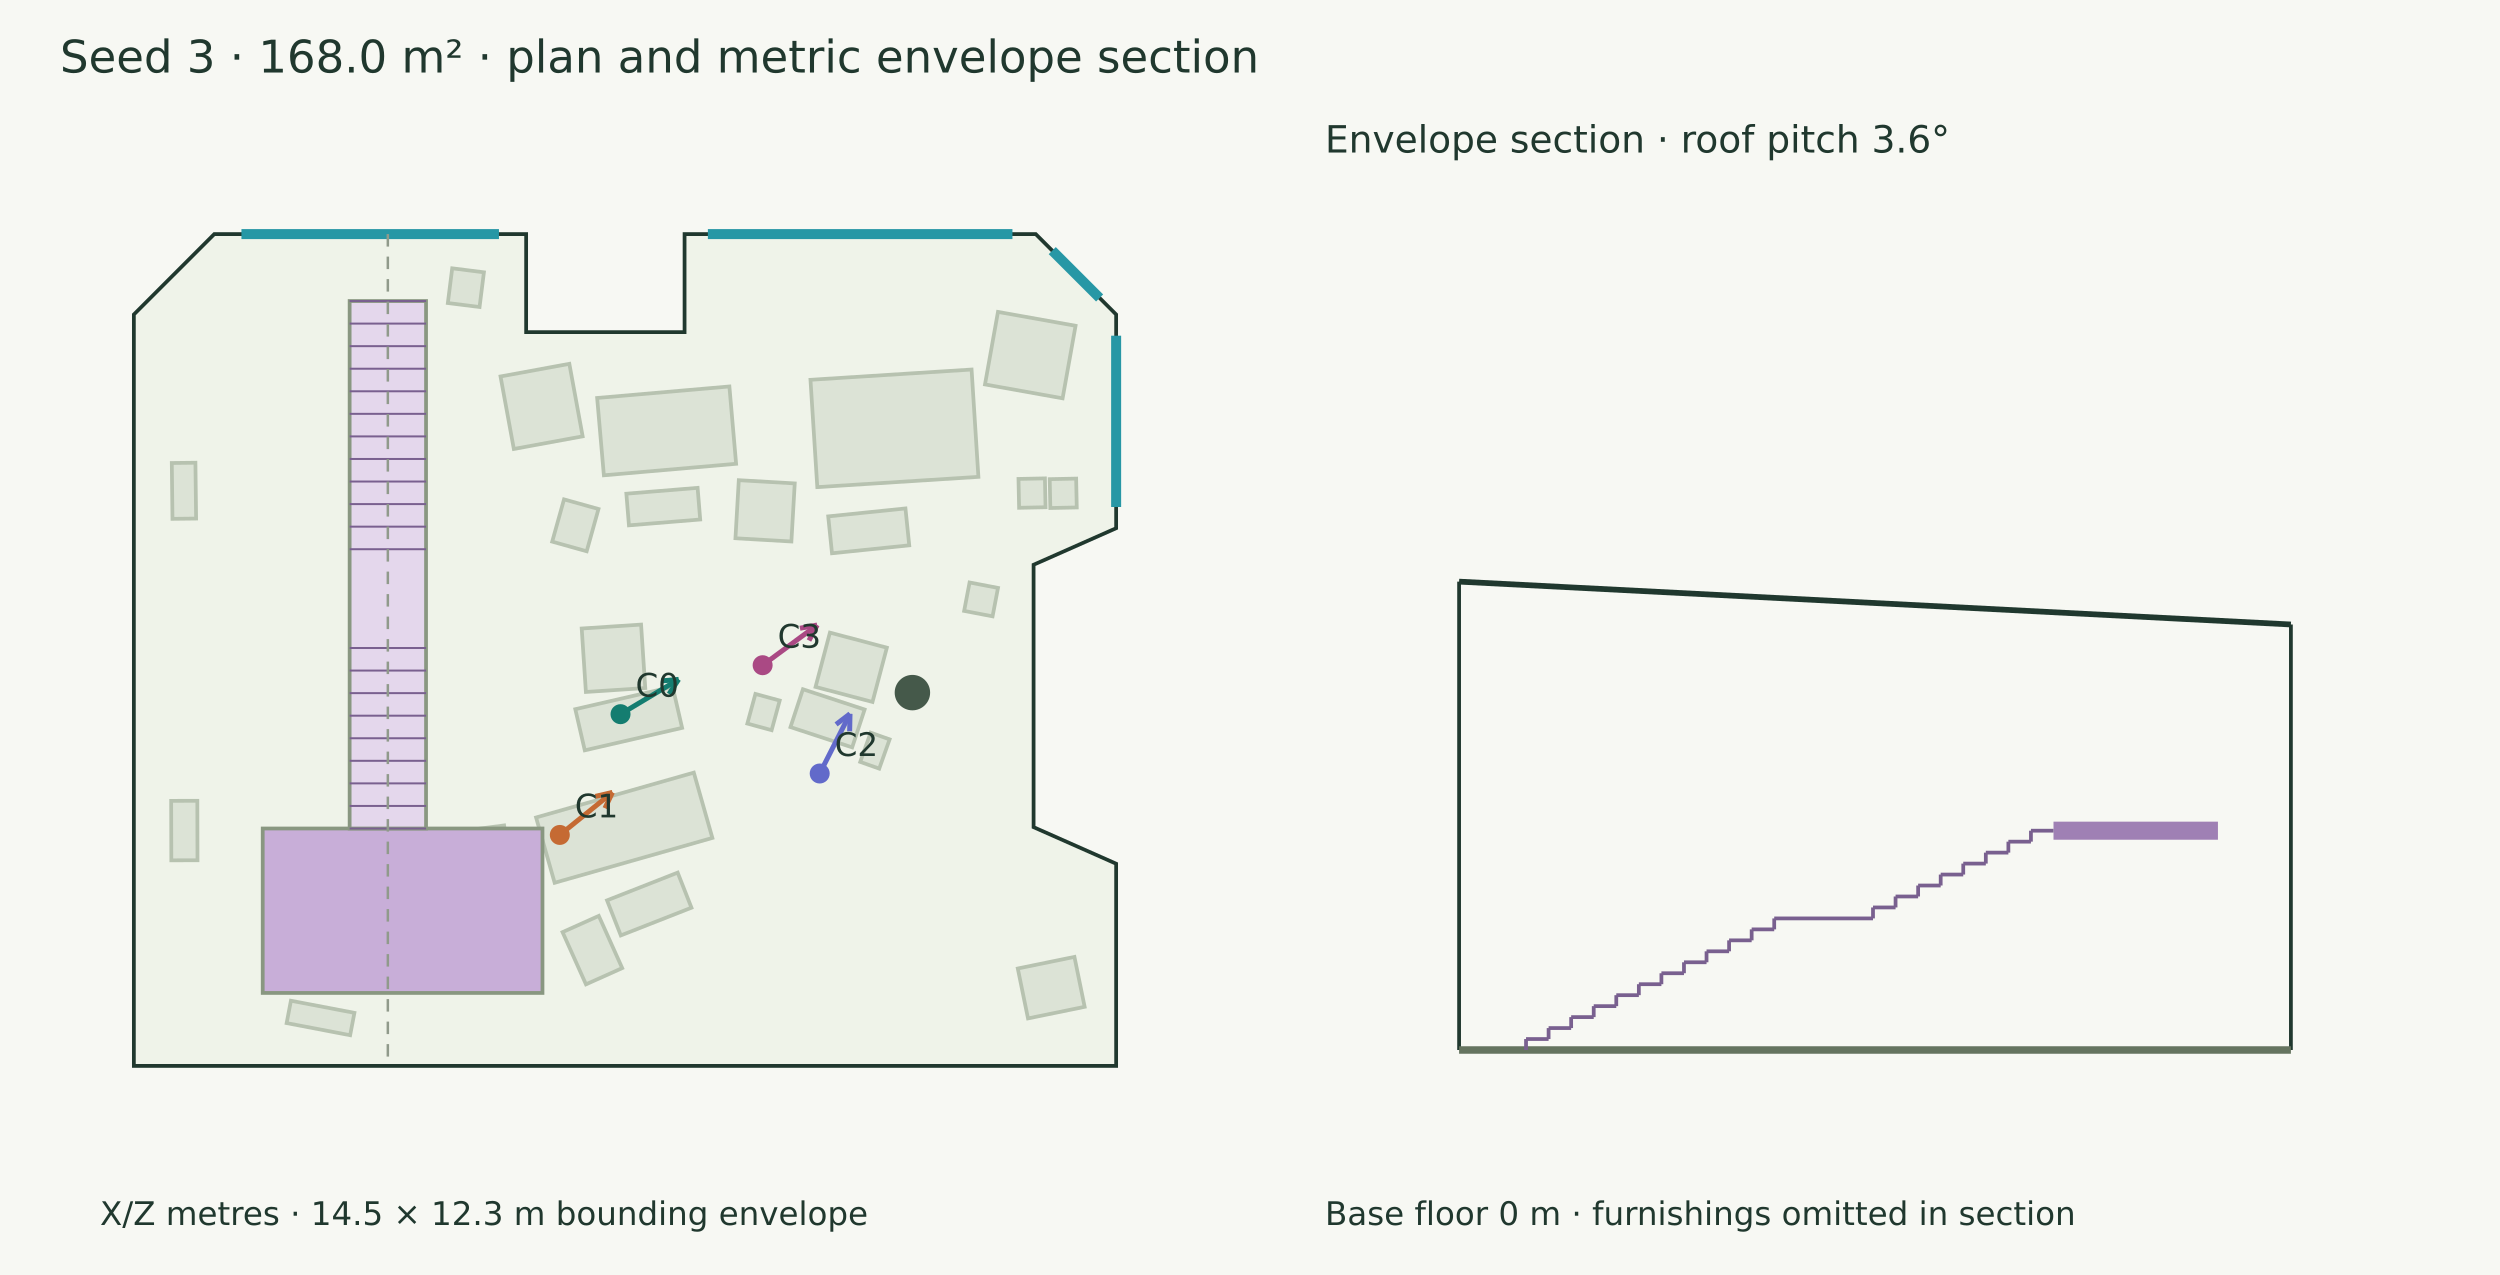
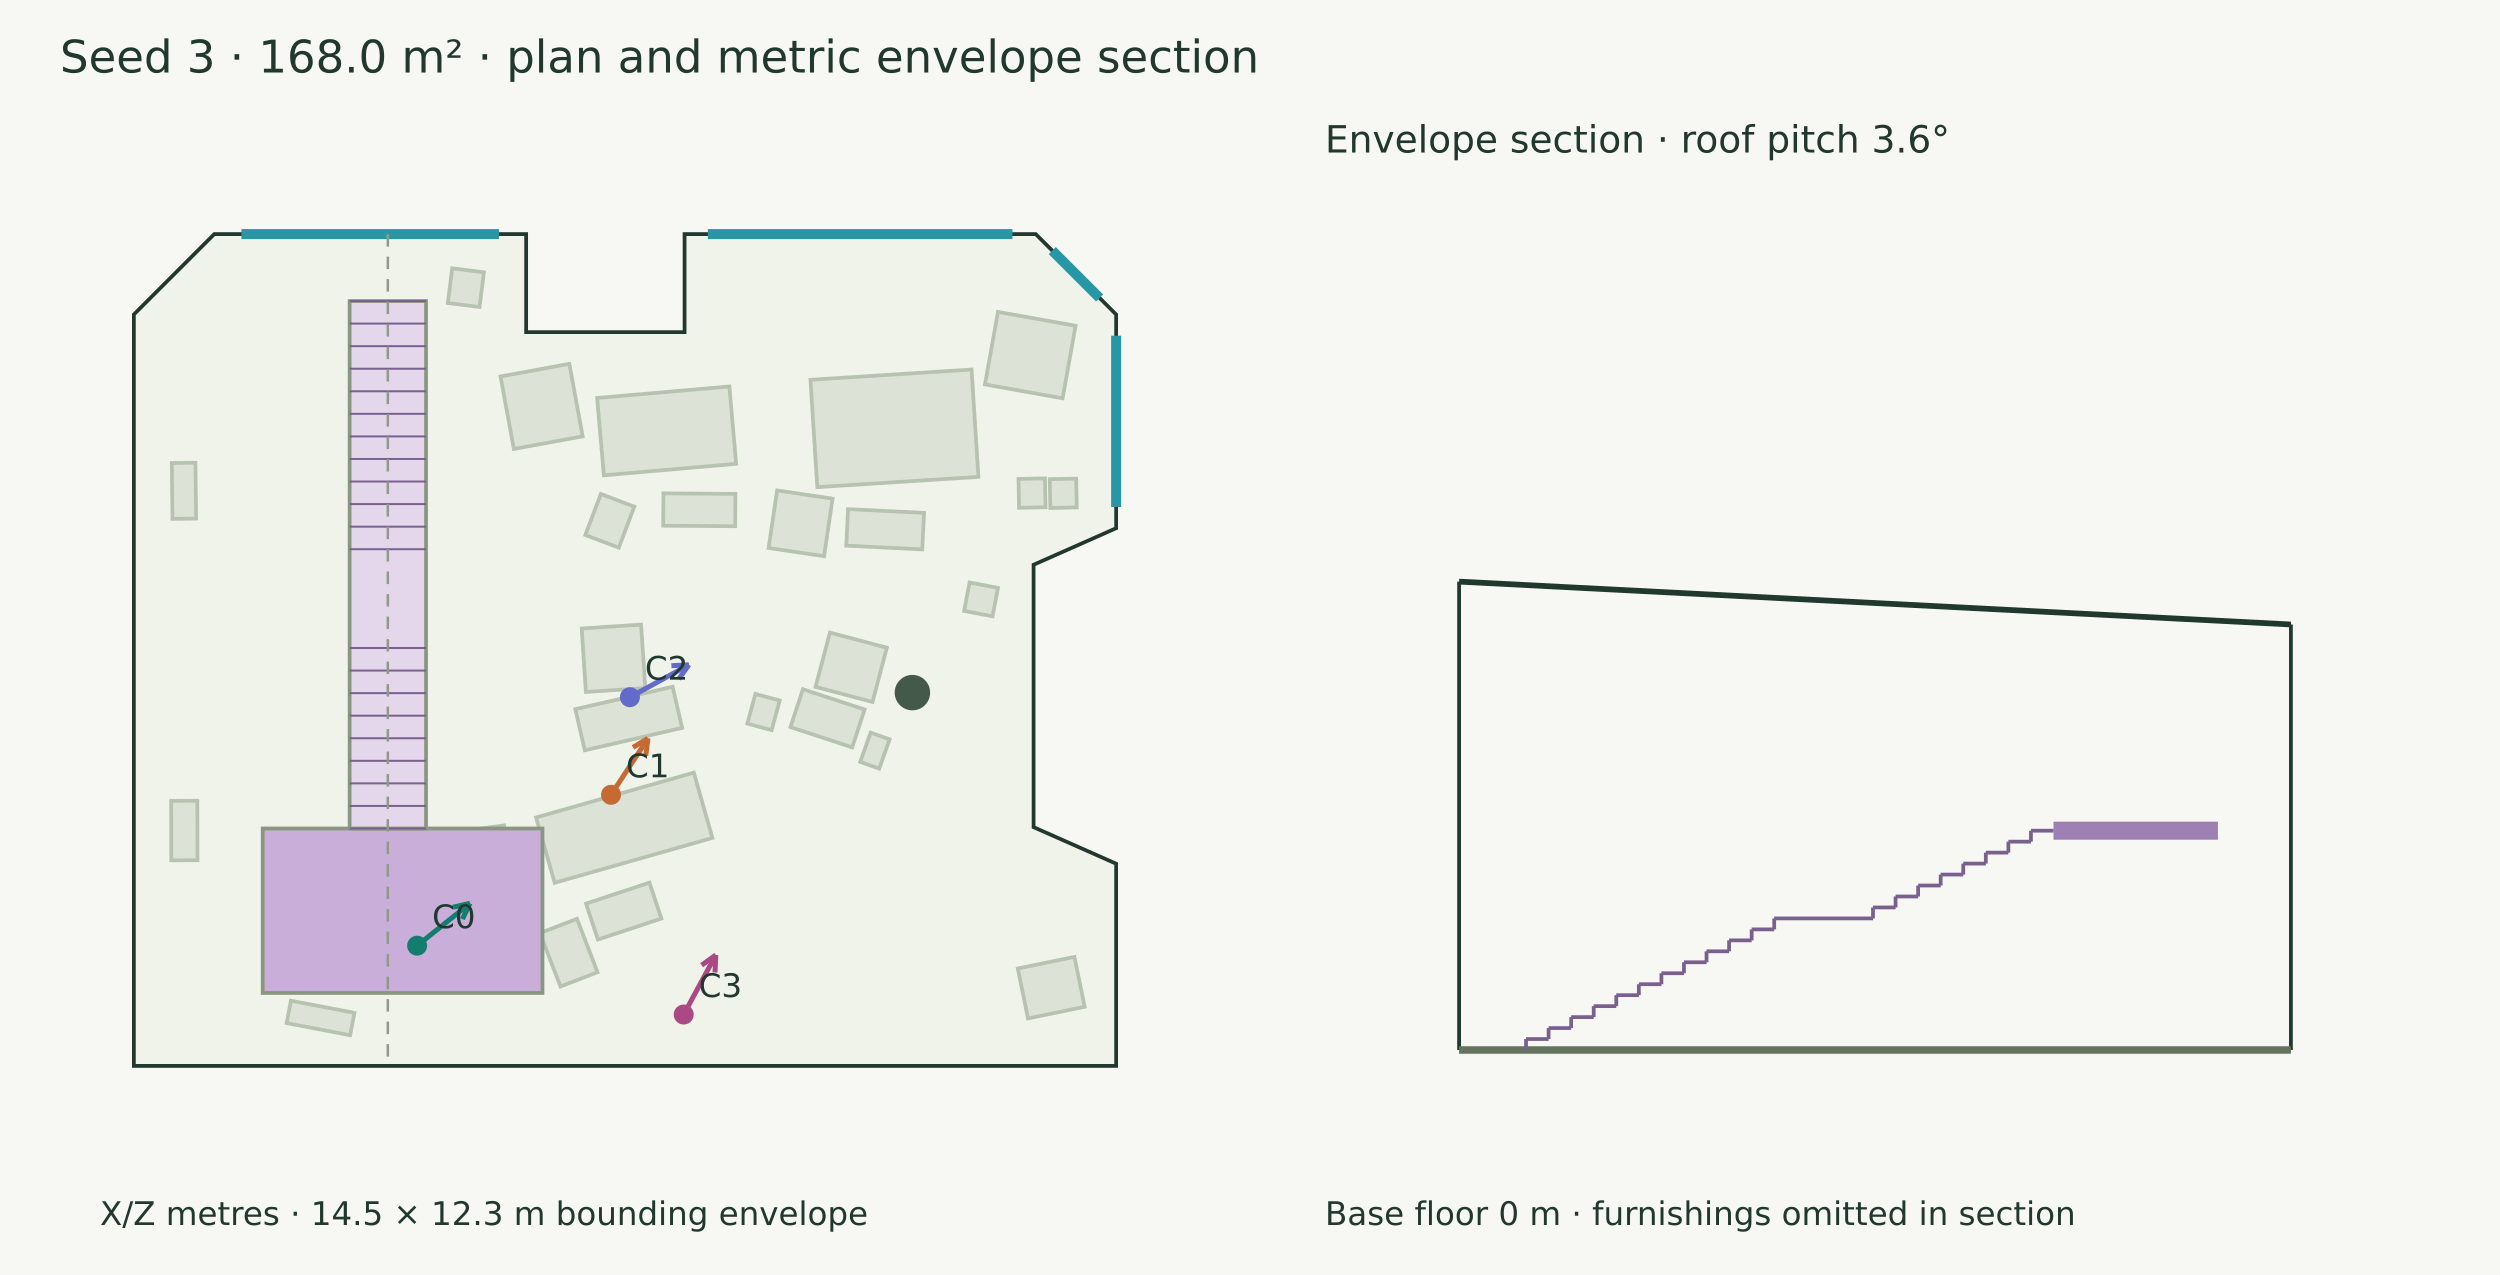
<svg xmlns="http://www.w3.org/2000/svg" width="1000" height="510" viewBox="0 0 1000 510">
  <rect width="100%" height="100%" fill="#f7f8f3" />
  <g font-family="DejaVu Sans" fill="#20382e">
    <text x="24.000" y="29.000" font-size="18">Seed 3 · 168.0 m² · plan and metric envelope section</text>
    <polygon points="85.704,93.637 210.454,93.637 210.454,132.848 273.827,132.848 273.827,93.637 414.296,93.637 446.455,125.795 446.455,211.280 413.436,225.899 413.436,330.865 446.455,345.484 446.455,426.363 53.545,426.363 53.545,125.795" fill="#eff3e9" stroke="#20382e" stroke-width="1.5" />
    <polygon points="284.950,335.168 221.858,353.109 214.430,326.989 277.522,309.048" fill="#dce3d6" stroke="#b7c2b0" stroke-width="1.5" />
    <polygon points="340.868,298.955 316.191,290.840 321.169,275.703 345.846,283.819" fill="#dce3d6" stroke="#b7c2b0" stroke-width="1.5" />
    <polygon points="348.992,280.787 326.221,274.759 331.969,253.048 354.740,259.076" fill="#dce3d6" stroke="#b7c2b0" stroke-width="1.5" />
    <polygon points="272.844,291.147 233.914,300.126 230.121,283.678 269.050,274.699" fill="#dce3d6" stroke="#b7c2b0" stroke-width="1.5" />
    <polygon points="258.107,275.217 234.359,276.786 232.682,251.402 256.429,249.833" fill="#dce3d6" stroke="#b7c2b0" stroke-width="1.5" />
    <polygon points="294.443,185.516 241.552,190.120 238.860,159.188 291.751,154.584" fill="#dce3d6" stroke="#b7c2b0" stroke-width="1.5" />
    <polygon points="391.361,190.744 326.920,194.845 324.188,151.914 388.629,147.813" fill="#dce3d6" stroke="#b7c2b0" stroke-width="1.5" />
    <polygon points="78.169,185.088 78.441,207.423 68.990,207.538 68.718,185.203" fill="#dce3d6" stroke="#b7c2b0" stroke-width="1.5" />
    <polygon points="180.884,107.325 193.568,108.923 191.818,122.808 179.134,121.209" fill="#dce3d6" stroke="#b7c2b0" stroke-width="1.5" />
    <polygon points="140.056,414.088 114.656,409.238 116.364,400.293 141.764,405.143" fill="#dce3d6" stroke="#b7c2b0" stroke-width="1.5" />
    <polygon points="78.932,320.315 78.997,344.101 68.529,344.130 68.464,320.343" fill="#dce3d6" stroke="#b7c2b0" stroke-width="1.5" />
    <polygon points="165.004,350.609 169.015,381.281 153.614,383.295 149.603,352.623" fill="#dce3d6" stroke="#b7c2b0" stroke-width="1.5" />
    <polygon points="148.026,361.038 144.757,379.167 126.628,375.898 129.898,357.769" fill="#dce3d6" stroke="#b7c2b0" stroke-width="1.5" />
-     <polygon points="276.581,363.075 248.324,374.173 242.813,360.142 271.070,349.044" fill="#dce3d6" stroke="#b7c2b0" stroke-width="1.5" />
-     <polygon points="280.080,207.798 251.578,210.137 250.540,197.475 279.041,195.137" fill="#dce3d6" stroke="#b7c2b0" stroke-width="1.5" />
-     <polygon points="363.697,218.125 332.803,221.307 331.284,206.555 362.178,203.373" fill="#dce3d6" stroke="#b7c2b0" stroke-width="1.5" />
+     <polygon points="264.545,367.408 239.163,375.815 234.406,361.453 259.788,353.046" fill="#dce3d6" stroke="#b7c2b0" stroke-width="1.5" />
+     <polygon points="294.069,210.491 265.280,210.283 265.374,197.346 294.162,197.553" fill="#dce3d6" stroke="#b7c2b0" stroke-width="1.5" />
+     <polygon points="368.899,219.755 338.505,218.264 339.221,203.659 369.616,205.150" fill="#dce3d6" stroke="#b7c2b0" stroke-width="1.5" />
    <polygon points="399.200,235.165 397.026,246.536 385.656,244.361 387.830,232.991" fill="#dce3d6" stroke="#b7c2b0" stroke-width="1.5" />
    <polygon points="430.703,202.981 420.131,203.206 419.886,191.662 430.458,191.438" fill="#dce3d6" stroke="#b7c2b0" stroke-width="1.5" />
    <polygon points="407.113,387.396 429.772,382.757 433.861,402.723 411.202,407.363" fill="#dce3d6" stroke="#b7c2b0" stroke-width="1.5" />
-     <polygon points="317.897,193.367 316.555,216.598 294.176,215.305 295.518,192.074" fill="#dce3d6" stroke="#b7c2b0" stroke-width="1.5" />
-     <polygon points="239.397,203.603 234.670,220.510 220.882,216.655 225.609,199.748" fill="#dce3d6" stroke="#b7c2b0" stroke-width="1.5" />
-     <polygon points="239.512,366.351 248.880,387.238 234.389,393.737 225.020,372.850" fill="#dce3d6" stroke="#b7c2b0" stroke-width="1.5" />
+     <polygon points="333.020,199.457 329.617,222.476 307.441,219.197 310.845,196.178" fill="#dce3d6" stroke="#b7c2b0" stroke-width="1.5" />
+     <polygon points="253.729,202.659 247.517,219.079 234.126,214.012 240.338,197.593" fill="#dce3d6" stroke="#b7c2b0" stroke-width="1.5" />
+     <polygon points="230.791,367.529 239.010,388.895 224.187,394.597 215.968,373.232" fill="#dce3d6" stroke="#b7c2b0" stroke-width="1.5" />
    <polygon points="355.842,295.752 351.687,307.455 344.098,304.760 348.254,293.058" fill="#dce3d6" stroke="#b7c2b0" stroke-width="1.5" />
    <polygon points="311.882,280.221 308.650,292.075 298.937,289.427 302.169,277.573" fill="#dce3d6" stroke="#b7c2b0" stroke-width="1.5" />
    <polygon points="182.219,386.433 175.893,363.548 189.989,359.652 196.314,382.537" fill="#dce3d6" stroke="#b7c2b0" stroke-width="1.5" />
    <polygon points="203.737,346.014 187.277,348.183 185.188,332.338 201.649,330.169" fill="#dce3d6" stroke="#b7c2b0" stroke-width="1.5" />
    <polygon points="430.228,130.314 425.037,159.331 393.997,153.777 399.188,124.761" fill="#dce3d6" stroke="#b7c2b0" stroke-width="1.5" />
    <polygon points="227.735,145.526 233.063,174.528 205.537,179.584 200.209,150.583" fill="#dce3d6" stroke="#b7c2b0" stroke-width="1.5" />
    <polygon points="418.213,202.895 407.641,203.120 407.396,191.576 417.968,191.352" fill="#dce3d6" stroke="#b7c2b0" stroke-width="1.5" />
    <circle cx="364.962" cy="277.046" r="7.088" fill="#45594a" />
    <path d="M96.577,93.637 L199.581,93.637" stroke="#2797a5" stroke-width="4" fill="none" />
    <path d="M283.148,93.637 L404.975,93.637" stroke="#2797a5" stroke-width="4" fill="none" />
    <path d="M420.904,100.245 L439.847,119.188" stroke="#2797a5" stroke-width="4" fill="none" />
    <path d="M446.455,134.277 L446.455,202.798" stroke="#2797a5" stroke-width="4" fill="none" />
    <polygon points="105.090,331.402 216.991,331.402 216.991,397.175 105.090,397.175" fill="#c8aed8" stroke="#899781" stroke-width="1.5" />
    <polygon points="139.854,120.412 170.416,120.412 170.416,331.402 139.854,331.402" fill="#e4d7ec" stroke="#899781" stroke-width="1.5" />
    <path d="M139.854,120.412 L170.416,120.412" stroke="#79608f" stroke-width="0.8" fill="none" />
    <path d="M139.854,129.437 L170.416,129.437" stroke="#79608f" stroke-width="0.8" fill="none" />
    <path d="M139.854,138.462 L170.416,138.462" stroke="#79608f" stroke-width="0.8" fill="none" />
    <path d="M139.854,147.487 L170.416,147.487" stroke="#79608f" stroke-width="0.8" fill="none" />
    <path d="M139.854,156.512 L170.416,156.512" stroke="#79608f" stroke-width="0.8" fill="none" />
    <path d="M139.854,165.537 L170.416,165.537" stroke="#79608f" stroke-width="0.8" fill="none" />
    <path d="M139.854,174.562 L170.416,174.562" stroke="#79608f" stroke-width="0.8" fill="none" />
    <path d="M139.854,183.587 L170.416,183.587" stroke="#79608f" stroke-width="0.8" fill="none" />
    <path d="M139.854,192.612 L170.416,192.612" stroke="#79608f" stroke-width="0.8" fill="none" />
    <path d="M139.854,201.637 L170.416,201.637" stroke="#79608f" stroke-width="0.8" fill="none" />
    <path d="M139.854,210.663 L170.416,210.663" stroke="#79608f" stroke-width="0.8" fill="none" />
    <path d="M139.854,219.688 L170.416,219.688" stroke="#79608f" stroke-width="0.8" fill="none" />
    <path d="M139.854,259.201 L170.416,259.201" stroke="#79608f" stroke-width="0.8" fill="none" />
    <path d="M139.854,268.226 L170.416,268.226" stroke="#79608f" stroke-width="0.8" fill="none" />
    <path d="M139.854,277.251 L170.416,277.251" stroke="#79608f" stroke-width="0.8" fill="none" />
    <path d="M139.854,286.277 L170.416,286.277" stroke="#79608f" stroke-width="0.8" fill="none" />
    <path d="M139.854,295.302 L170.416,295.302" stroke="#79608f" stroke-width="0.8" fill="none" />
    <path d="M139.854,304.327 L170.416,304.327" stroke="#79608f" stroke-width="0.8" fill="none" />
    <path d="M139.854,313.352 L170.416,313.352" stroke="#79608f" stroke-width="0.8" fill="none" />
    <path d="M139.854,322.377 L170.416,322.377" stroke="#79608f" stroke-width="0.8" fill="none" />
    <path d="M139.854,331.402 L170.416,331.402" stroke="#79608f" stroke-width="0.8" fill="none" />
-     <path d="M248.210,285.670 L271.454,271.755" stroke="#147d70" stroke-width="2" fill="none" />
-     <path d="M271.454,271.755 L267.610,277.605" stroke="#147d70" stroke-width="2" fill="none" />
-     <path d="M271.454,271.755 L264.482,272.380" stroke="#147d70" stroke-width="2" fill="none" />
-     <circle cx="248.21" cy="285.67" r="4" fill="#147d70" />
-     <text x="254.210" y="278.670" font-size="13">C0</text>
-     <path d="M223.925,333.975 L244.970,316.964" stroke="#c56a33" stroke-width="2" fill="none" />
-     <path d="M244.970,316.964 L241.982,323.294" stroke="#c56a33" stroke-width="2" fill="none" />
-     <path d="M244.970,316.964 L238.154,318.559" stroke="#c56a33" stroke-width="2" fill="none" />
-     <circle cx="223.925" cy="333.975" r="4" fill="#c56a33" />
-     <text x="229.925" y="326.975" font-size="13">C1</text>
-     <path d="M327.880,309.402 L339.995,285.518" stroke="#626aca" stroke-width="2" fill="none" />
-     <path d="M339.995,285.518 L339.859,292.516" stroke="#626aca" stroke-width="2" fill="none" />
-     <path d="M339.995,285.518 L334.428,289.761" stroke="#626aca" stroke-width="2" fill="none" />
-     <circle cx="327.88" cy="309.402" r="4" fill="#626aca" />
-     <text x="333.880" y="302.402" font-size="13">C2</text>
-     <path d="M305.053,266.084 L326.865,250.019" stroke="#aa4984" stroke-width="2" fill="none" />
-     <path d="M326.865,250.019 L323.595,256.208" stroke="#aa4984" stroke-width="2" fill="none" />
-     <path d="M326.865,250.019 L319.984,251.305" stroke="#aa4984" stroke-width="2" fill="none" />
-     <circle cx="305.053" cy="266.084" r="4" fill="#aa4984" />
-     <text x="311.053" y="259.084" font-size="13">C3</text>
+     <path d="M166.845,378.265 L187.982,361.323" stroke="#147d70" stroke-width="2" fill="none" />
+     <path d="M187.982,361.323 L184.968,367.641" stroke="#147d70" stroke-width="2" fill="none" />
+     <path d="M187.982,361.323 L181.159,362.890" stroke="#147d70" stroke-width="2" fill="none" />
+     <circle cx="166.845" cy="378.265" r="4" fill="#147d70" />
+     <text x="172.845" y="371.265" font-size="13">C0</text>
+     <path d="M244.409,317.919 L259.200,295.351" stroke="#c56a33" stroke-width="2" fill="none" />
+     <path d="M259.200,295.351 L258.292,302.292" stroke="#c56a33" stroke-width="2" fill="none" />
+     <path d="M259.200,295.351 L253.198,298.954" stroke="#c56a33" stroke-width="2" fill="none" />
+     <circle cx="244.409" cy="317.919" r="4" fill="#c56a33" />
+     <text x="250.409" y="310.919" font-size="13">C1</text>
+     <path d="M251.962,278.881 L275.552,265.922" stroke="#626aca" stroke-width="2" fill="none" />
+     <path d="M275.552,265.922 L271.494,271.626" stroke="#626aca" stroke-width="2" fill="none" />
+     <path d="M275.552,265.922 L268.562,266.288" stroke="#626aca" stroke-width="2" fill="none" />
+     <circle cx="251.962" cy="278.881" r="4" fill="#626aca" />
+     <text x="257.962" y="271.881" font-size="13">C2</text>
+     <path d="M273.483,405.815 L286.316,381.992" stroke="#aa4984" stroke-width="2" fill="none" />
+     <path d="M286.316,381.992 L286.007,388.985" stroke="#aa4984" stroke-width="2" fill="none" />
+     <path d="M286.316,381.992 L280.646,386.097" stroke="#aa4984" stroke-width="2" fill="none" />
+     <circle cx="273.483" cy="405.815" r="4" fill="#aa4984" />
+     <text x="279.483" y="398.815" font-size="13">C3</text>
    <text x="40.000" y="490.000" font-size="13">X/Z metres · 14.5 × 12.3 m bounding envelope</text>
    <path d="M155.135,93.637 L155.135,426.363" stroke="#909a8b" stroke-width="1" stroke-dasharray="5 4" fill="none" />
    <path d="M583.637,232.653 L916.363,249.797" stroke="#20382e" stroke-width="2.3" fill="none" />
    <path d="M583.637,420.000 L583.637,232.653" stroke="#20382e" stroke-width="1.5" fill="none" />
    <path d="M916.363,420.000 L916.363,249.797" stroke="#20382e" stroke-width="1.5" fill="none" />
    <path d="M583.637,420.000 L916.363,420.000" stroke="#65745f" stroke-width="3" fill="none" />
    <path d="M583.637,420.000 L583.637,420.000" stroke="#8d9a85" stroke-width="1" fill="none" />
    <path d="M916.363,420.000 L916.363,420.000" stroke="#8d9a85" stroke-width="1" fill="none" />
    <path d="M821.402,332.277 L887.175,332.277" stroke="#9f80b4" stroke-width="7.227" fill="none" />
    <path d="M610.412,415.614 L619.437,415.614" stroke="#79608f" stroke-width="1.5" fill="none" />
    <path d="M610.412,420.000 L610.412,415.614" stroke="#79608f" stroke-width="1.5" fill="none" />
    <path d="M619.437,411.228 L628.462,411.228" stroke="#79608f" stroke-width="1.5" fill="none" />
    <path d="M619.437,415.614 L619.437,411.228" stroke="#79608f" stroke-width="1.5" fill="none" />
    <path d="M628.462,406.842 L637.487,406.842" stroke="#79608f" stroke-width="1.5" fill="none" />
    <path d="M628.462,411.228 L628.462,406.842" stroke="#79608f" stroke-width="1.5" fill="none" />
    <path d="M637.487,402.455 L646.512,402.455" stroke="#79608f" stroke-width="1.5" fill="none" />
    <path d="M637.487,406.842 L637.487,402.455" stroke="#79608f" stroke-width="1.5" fill="none" />
    <path d="M646.512,398.069 L655.537,398.069" stroke="#79608f" stroke-width="1.5" fill="none" />
    <path d="M646.512,402.455 L646.512,398.069" stroke="#79608f" stroke-width="1.5" fill="none" />
    <path d="M655.537,393.683 L664.562,393.683" stroke="#79608f" stroke-width="1.5" fill="none" />
    <path d="M655.537,398.069 L655.537,393.683" stroke="#79608f" stroke-width="1.5" fill="none" />
    <path d="M664.562,389.297 L673.587,389.297" stroke="#79608f" stroke-width="1.5" fill="none" />
    <path d="M664.562,393.683 L664.562,389.297" stroke="#79608f" stroke-width="1.5" fill="none" />
    <path d="M673.587,384.911 L682.612,384.911" stroke="#79608f" stroke-width="1.5" fill="none" />
    <path d="M673.587,389.297 L673.587,384.911" stroke="#79608f" stroke-width="1.5" fill="none" />
    <path d="M682.612,380.525 L691.637,380.525" stroke="#79608f" stroke-width="1.5" fill="none" />
    <path d="M682.612,384.911 L682.612,380.525" stroke="#79608f" stroke-width="1.5" fill="none" />
    <path d="M691.637,376.139 L700.663,376.139" stroke="#79608f" stroke-width="1.5" fill="none" />
    <path d="M691.637,380.525 L691.637,376.139" stroke="#79608f" stroke-width="1.5" fill="none" />
    <path d="M700.663,371.752 L709.688,371.752" stroke="#79608f" stroke-width="1.5" fill="none" />
    <path d="M700.663,376.139 L700.663,371.752" stroke="#79608f" stroke-width="1.5" fill="none" />
    <path d="M709.688,367.366 L749.201,367.366" stroke="#79608f" stroke-width="1.5" fill="none" />
    <path d="M709.688,371.752 L709.688,367.366" stroke="#79608f" stroke-width="1.5" fill="none" />
    <path d="M749.201,362.980 L758.226,362.980" stroke="#79608f" stroke-width="1.5" fill="none" />
    <path d="M749.201,367.366 L749.201,362.980" stroke="#79608f" stroke-width="1.5" fill="none" />
    <path d="M758.226,358.594 L767.251,358.594" stroke="#79608f" stroke-width="1.5" fill="none" />
    <path d="M758.226,362.980 L758.226,358.594" stroke="#79608f" stroke-width="1.5" fill="none" />
    <path d="M767.251,354.208 L776.277,354.208" stroke="#79608f" stroke-width="1.5" fill="none" />
    <path d="M767.251,358.594 L767.251,354.208" stroke="#79608f" stroke-width="1.5" fill="none" />
    <path d="M776.277,349.822 L785.302,349.822" stroke="#79608f" stroke-width="1.5" fill="none" />
    <path d="M776.277,354.208 L776.277,349.822" stroke="#79608f" stroke-width="1.5" fill="none" />
    <path d="M785.302,345.436 L794.327,345.436" stroke="#79608f" stroke-width="1.5" fill="none" />
    <path d="M785.302,349.822 L785.302,345.436" stroke="#79608f" stroke-width="1.5" fill="none" />
    <path d="M794.327,341.050 L803.352,341.050" stroke="#79608f" stroke-width="1.5" fill="none" />
    <path d="M794.327,345.436 L794.327,341.050" stroke="#79608f" stroke-width="1.5" fill="none" />
    <path d="M803.352,336.663 L812.377,336.663" stroke="#79608f" stroke-width="1.5" fill="none" />
    <path d="M803.352,341.050 L803.352,336.663" stroke="#79608f" stroke-width="1.5" fill="none" />
    <path d="M812.377,332.277 L821.402,332.277" stroke="#79608f" stroke-width="1.5" fill="none" />
    <path d="M812.377,336.663 L812.377,332.277" stroke="#79608f" stroke-width="1.5" fill="none" />
    <text x="530.000" y="61.000" font-size="15">Envelope section · roof pitch 3.6°</text>
    <text x="530.000" y="490.000" font-size="13">Base floor 0 m · furnishings omitted in section</text>
  </g>
</svg>
